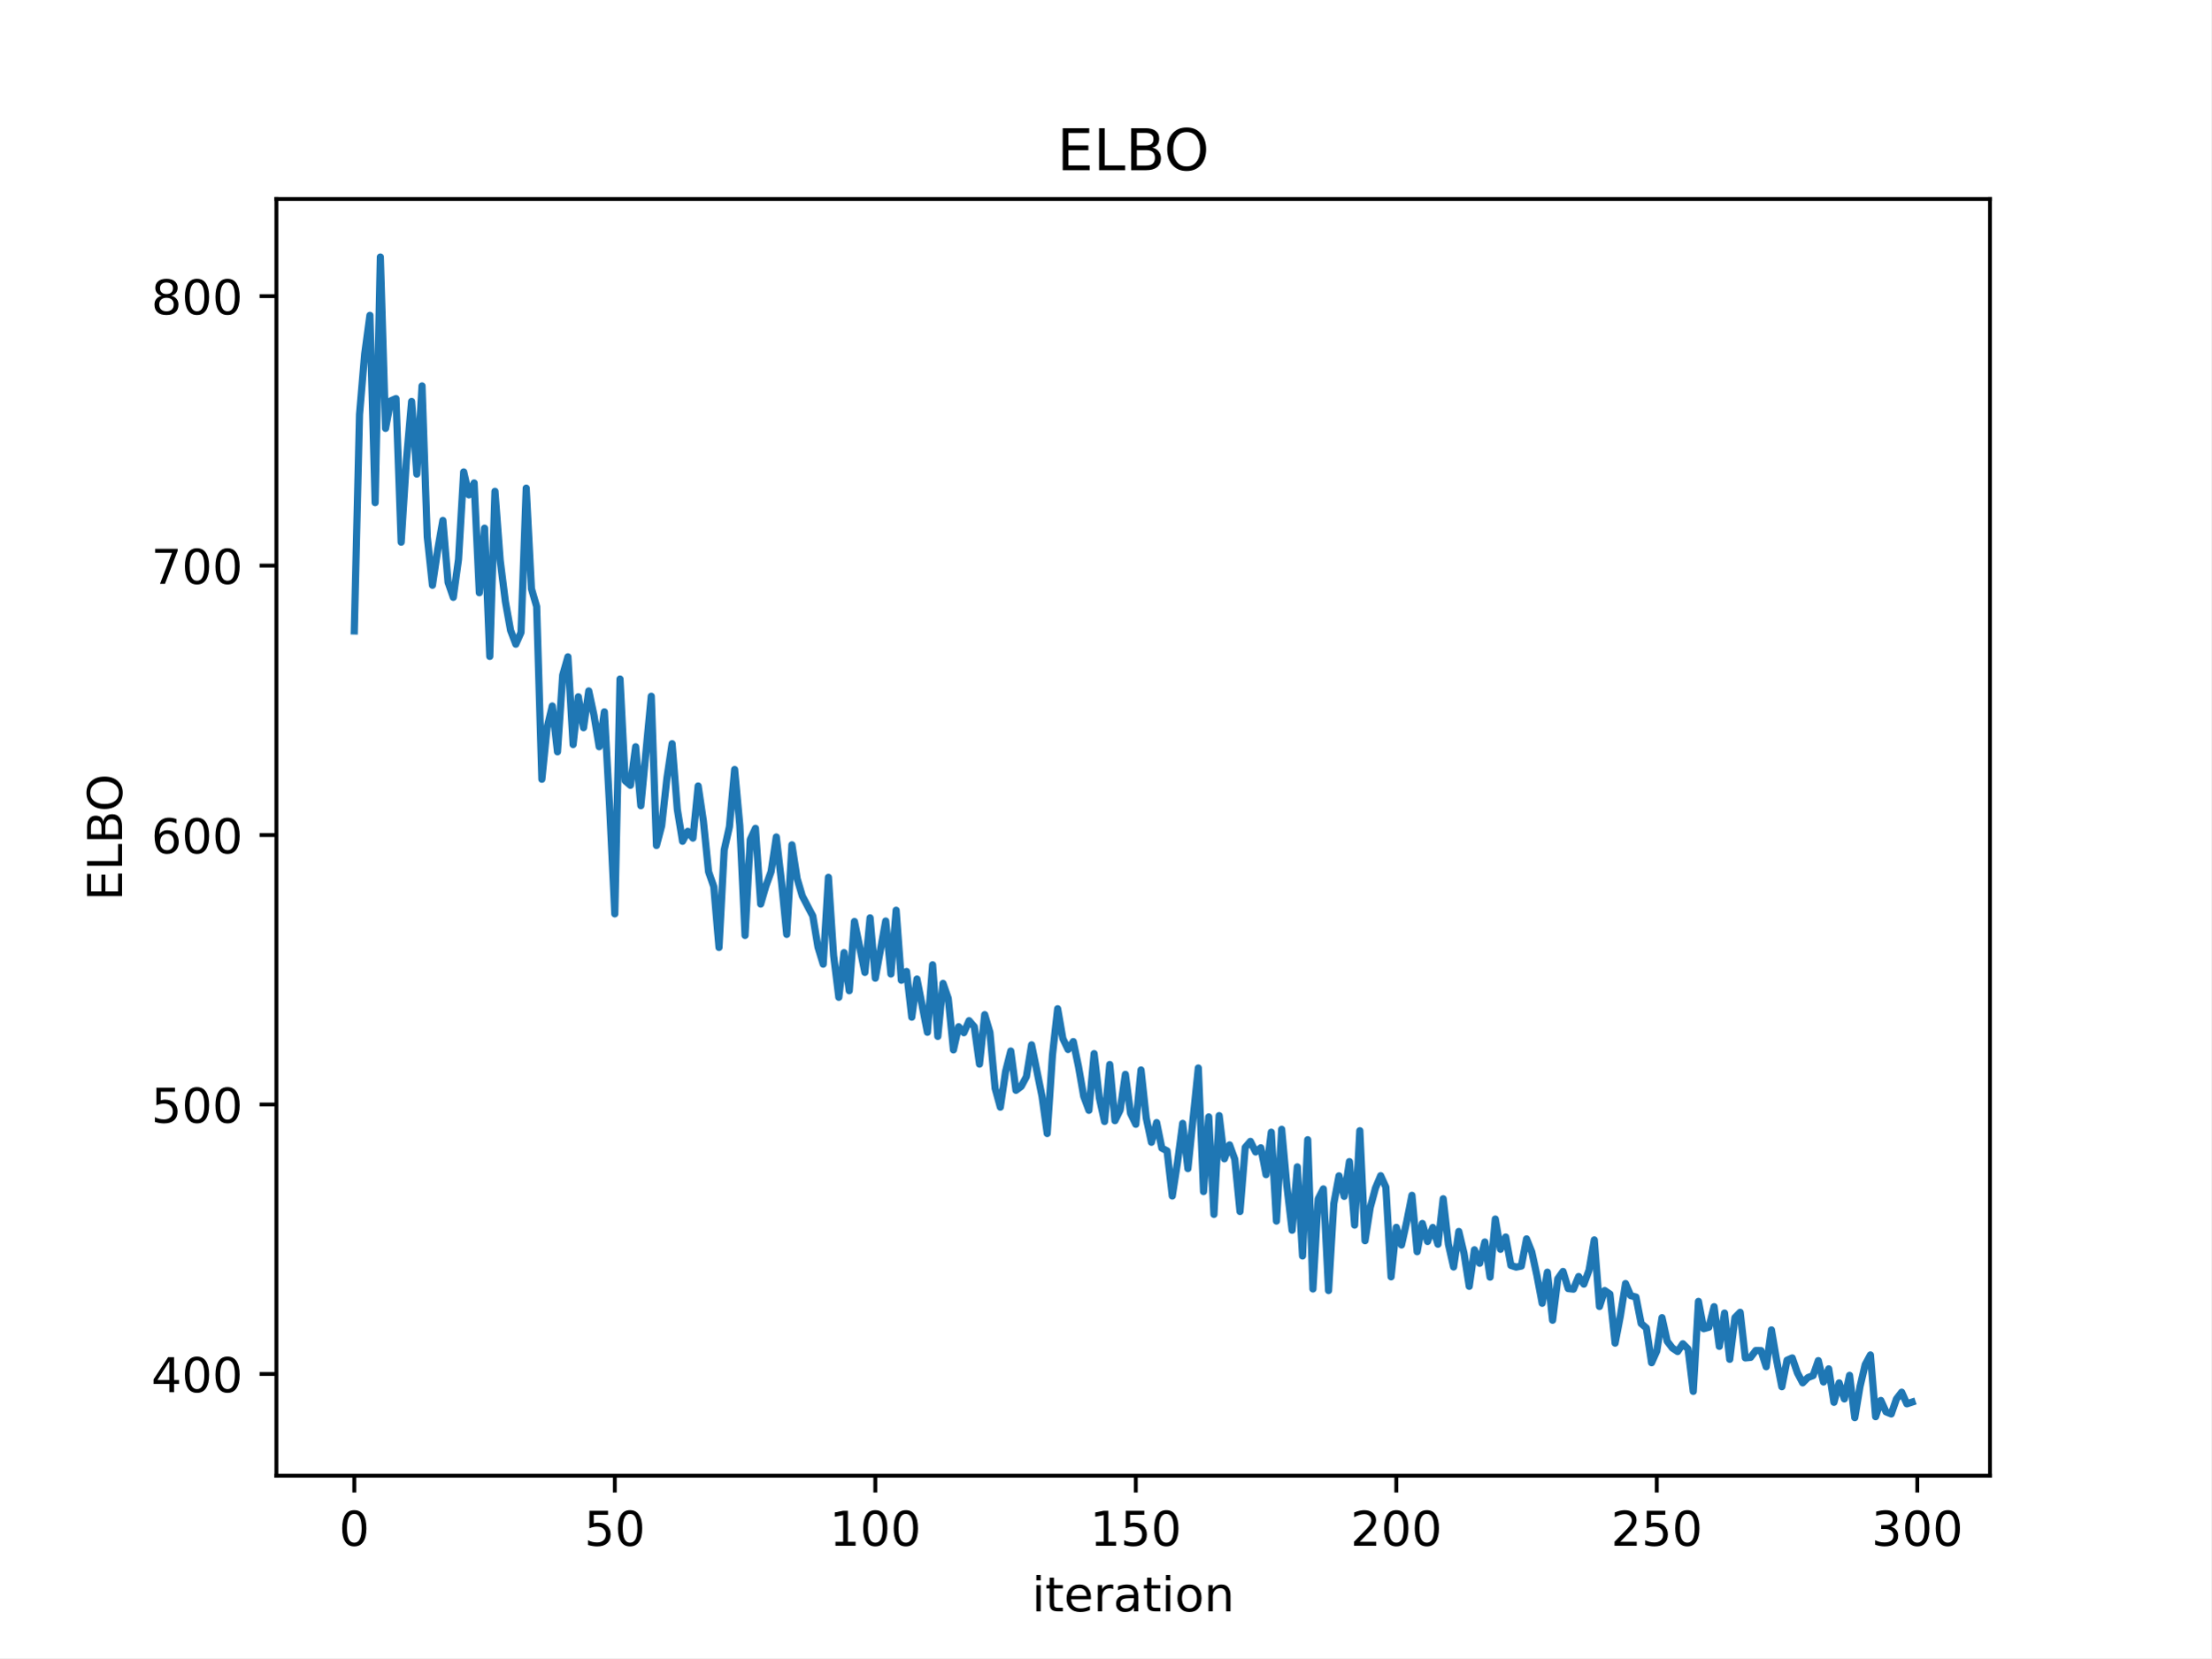
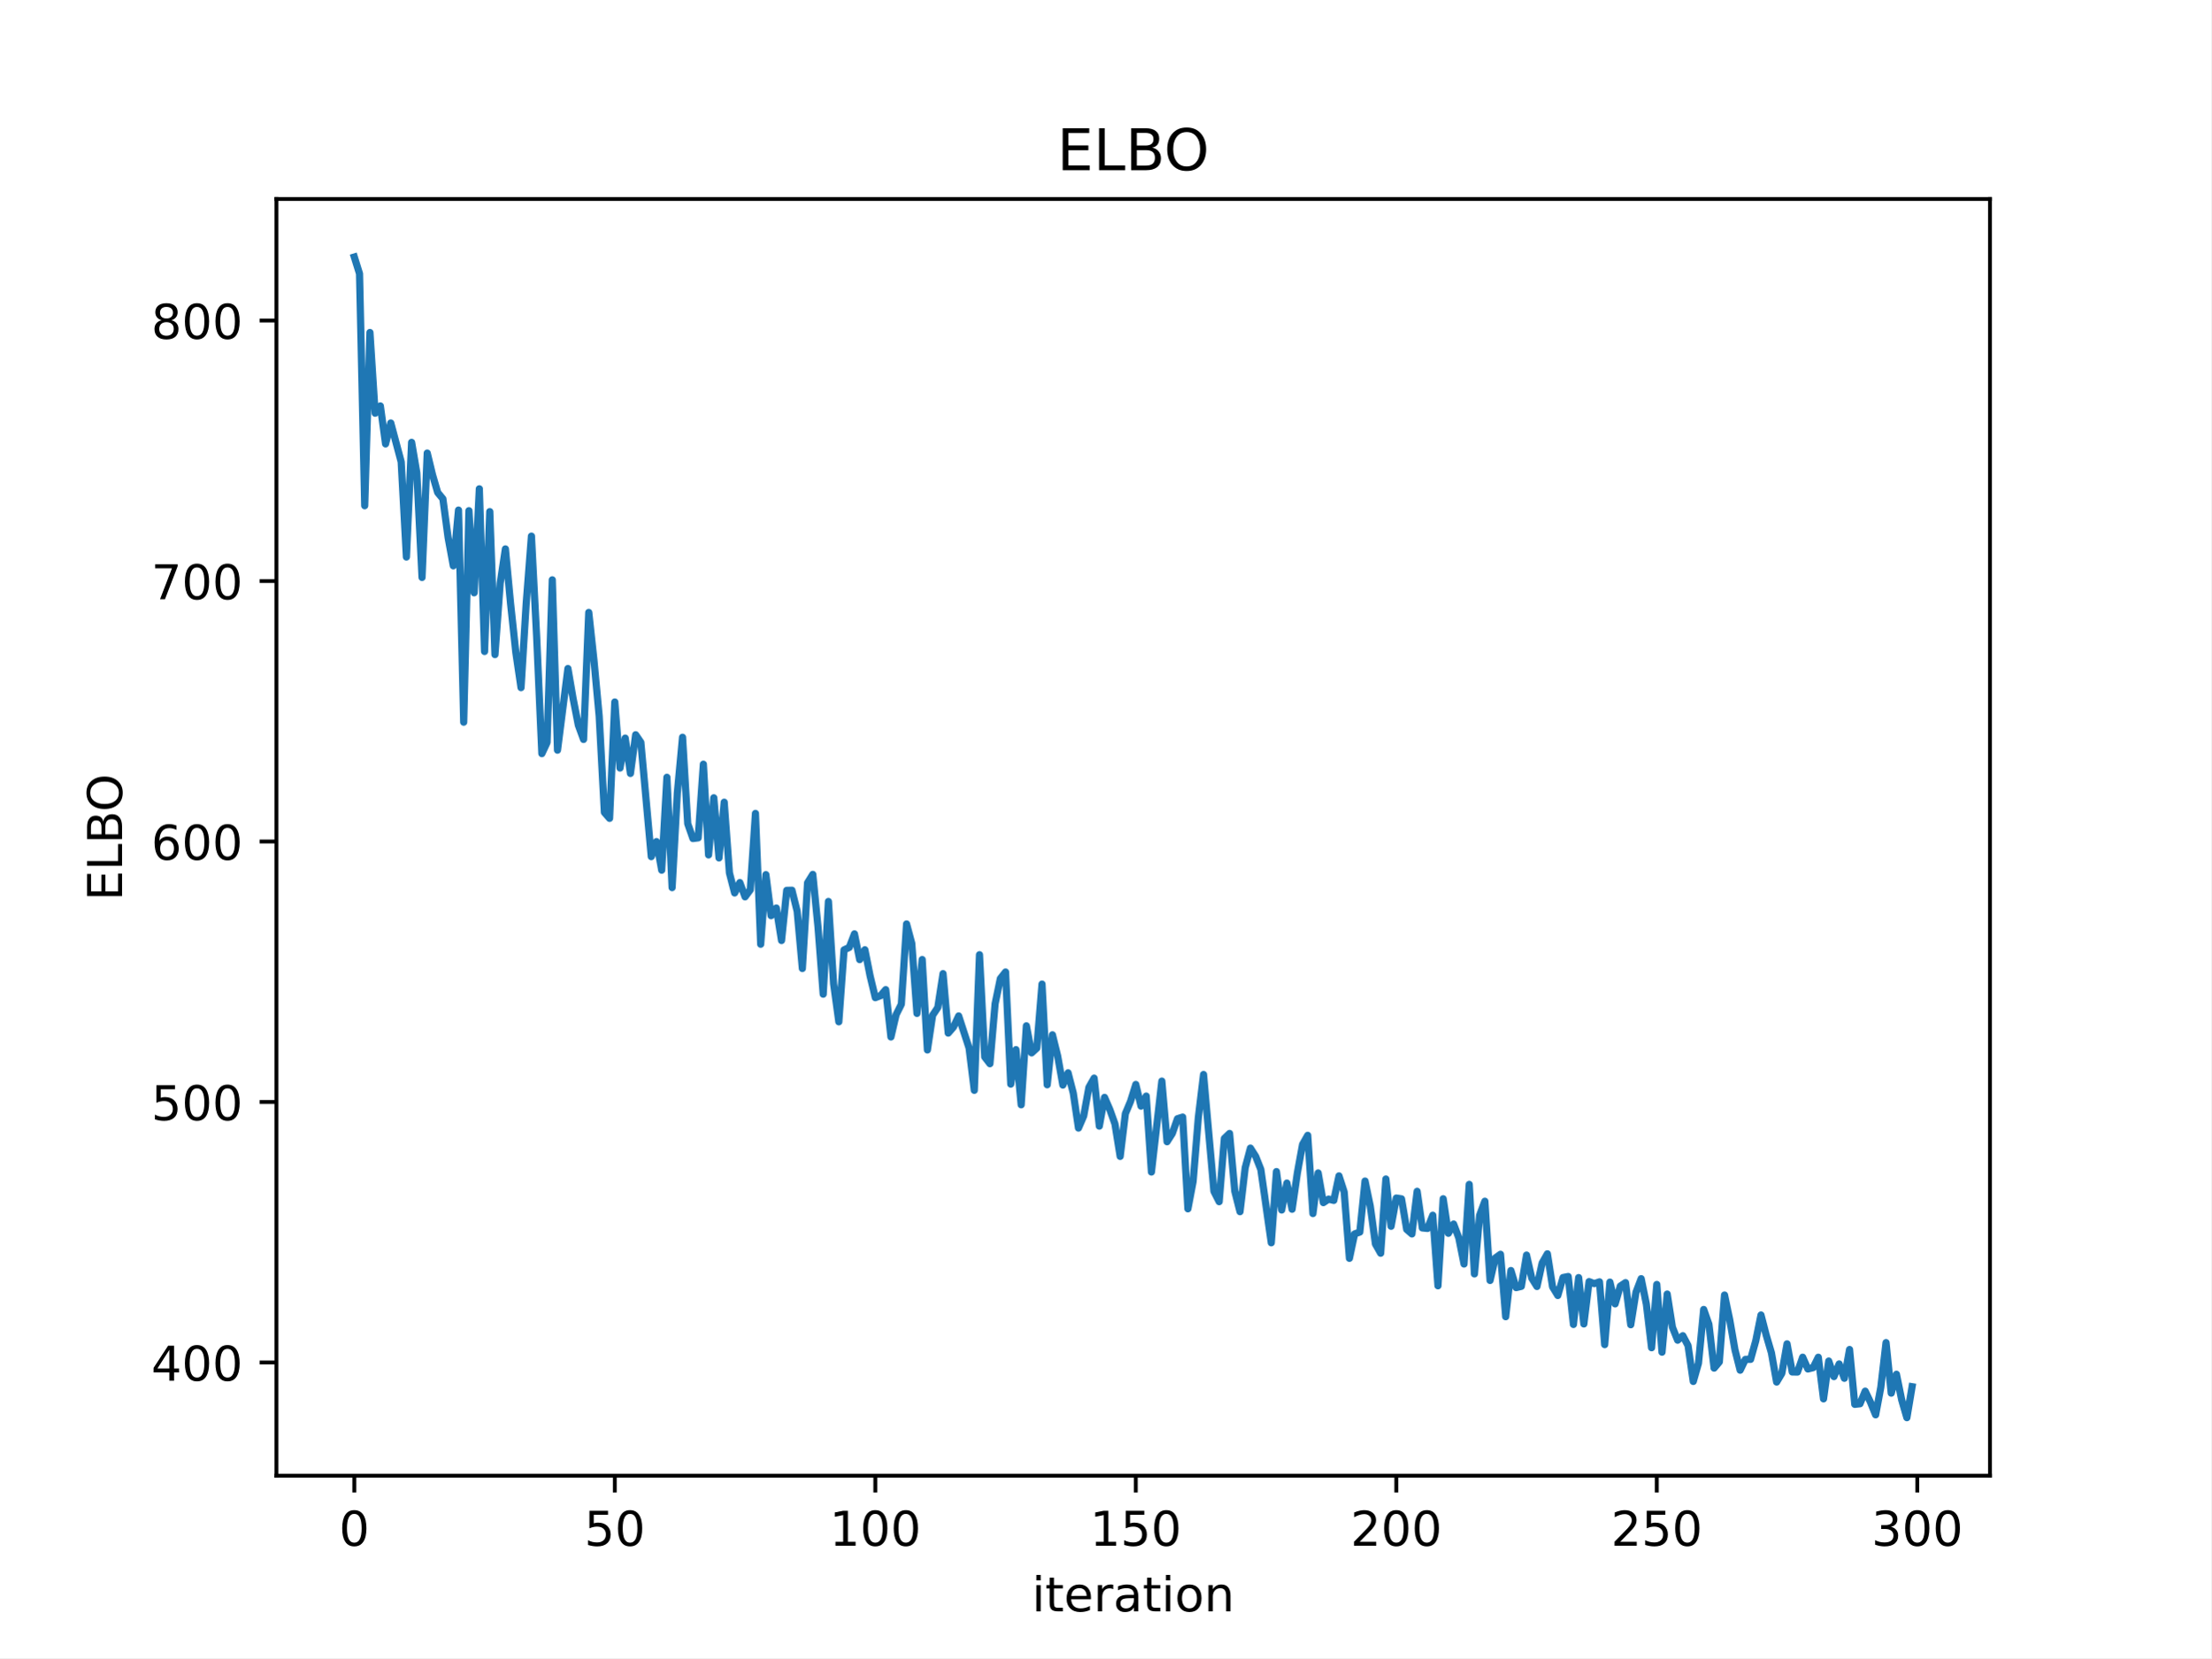
<svg xmlns="http://www.w3.org/2000/svg" xmlns:xlink="http://www.w3.org/1999/xlink" width="460.8pt" height="345.6pt" viewBox="0 0 460.8 345.6" version="1.1">
  <defs>
    <style type="text/css">*{stroke-linejoin: round; stroke-linecap: butt}</style>
  </defs>
  <g id="figure_1">
    <g id="patch_1">
      <path d="M 0 345.6  L 460.8 345.6  L 460.8 0  L 0 0  z " style="fill: #ffffff" />
    </g>
    <g id="axes_1">
      <g id="patch_2">
        <path d="M 57.6 307.584  L 414.72 307.584  L 414.72 41.472  L 57.6 41.472  z " style="fill: #ffffff" />
      </g>
      <g id="matplotlib.axis_1">
        <g id="xtick_1">
          <g id="line2d_1">
            <defs>
-               <path id="mb21dced74d" d="M 0 0  L 0 3.5  " style="stroke: #000000; stroke-width: 0.8" />
-             </defs>
-             <g>
-               <use xlink:href="#mb21dced74d" x="73.833" y="307.584" style="stroke: #000000; stroke-width: 0.8" />
+               <path id="ma49ebef1b6" d="M 0 0  L 0 3.5  " style="stroke: #000000; stroke-width: 0.8" />
+             </defs>
+             <g>
+               <use xlink:href="#ma49ebef1b6" x="73.833" y="307.584" style="stroke: #000000; stroke-width: 0.8" />
            </g>
          </g>
          <g id="text_1">
            <g transform="translate(70.65148 322.1824) scale(0.1 -0.1)">
              <defs>
                <path id="DejaVuSans-30" d="M 2034 4250  Q 1547 4250 1301 3770  Q 1056 3291 1056 2328  Q 1056 1369 1301 889  Q 1547 409 2034 409  Q 2525 409 2770 889  Q 3016 1369 3016 2328  Q 3016 3291 2770 3770  Q 2525 4250 2034 4250  z M 2034 4750  Q 2819 4750 3233 4129  Q 3647 3509 3647 2328  Q 3647 1150 3233 529  Q 2819 -91 2034 -91  Q 1250 -91 836 529  Q 422 1150 422 2328  Q 422 3509 836 4129  Q 1250 4750 2034 4750  z " transform="scale(0.015625)" />
              </defs>
              <use xlink:href="#DejaVuSans-30" />
            </g>
          </g>
        </g>
        <g id="xtick_2">
          <g id="line2d_2">
            <g>
-               <use xlink:href="#mb21dced74d" x="128.123" y="307.584" style="stroke: #000000; stroke-width: 0.8" />
+               <use xlink:href="#ma49ebef1b6" x="128.123" y="307.584" style="stroke: #000000; stroke-width: 0.8" />
            </g>
          </g>
          <g id="text_2">
            <g transform="translate(121.7603 322.1824) scale(0.1 -0.1)">
              <defs>
                <path id="DejaVuSans-35" d="M 691 4666  L 3169 4666  L 3169 4134  L 1269 4134  L 1269 2991  Q 1406 3038 1543 3061  Q 1681 3084 1819 3084  Q 2600 3084 3056 2656  Q 3513 2228 3513 1497  Q 3513 744 3044 326  Q 2575 -91 1722 -91  Q 1428 -91 1123 -41  Q 819 9 494 109  L 494 744  Q 775 591 1075 516  Q 1375 441 1709 441  Q 2250 441 2565 725  Q 2881 1009 2881 1497  Q 2881 1984 2565 2268  Q 2250 2553 1709 2553  Q 1456 2553 1204 2497  Q 953 2441 691 2322  L 691 4666  z " transform="scale(0.015625)" />
              </defs>
              <use xlink:href="#DejaVuSans-35" />
              <use xlink:href="#DejaVuSans-30" transform="translate(63.62305 0)" />
            </g>
          </g>
        </g>
        <g id="xtick_3">
          <g id="line2d_3">
            <g>
-               <use xlink:href="#mb21dced74d" x="182.413" y="307.584" style="stroke: #000000; stroke-width: 0.8" />
+               <use xlink:href="#ma49ebef1b6" x="182.413" y="307.584" style="stroke: #000000; stroke-width: 0.8" />
            </g>
          </g>
          <g id="text_3">
            <g transform="translate(172.8691 322.1824) scale(0.1 -0.1)">
              <defs>
                <path id="DejaVuSans-31" d="M 794 531  L 1825 531  L 1825 4091  L 703 3866  L 703 4441  L 1819 4666  L 2450 4666  L 2450 531  L 3481 531  L 3481 0  L 794 0  L 794 531  z " transform="scale(0.015625)" />
              </defs>
              <use xlink:href="#DejaVuSans-31" />
              <use xlink:href="#DejaVuSans-30" transform="translate(63.62305 0)" />
              <use xlink:href="#DejaVuSans-30" transform="translate(127.2461 0)" />
            </g>
          </g>
        </g>
        <g id="xtick_4">
          <g id="line2d_4">
            <g>
-               <use xlink:href="#mb21dced74d" x="236.703" y="307.584" style="stroke: #000000; stroke-width: 0.8" />
+               <use xlink:href="#ma49ebef1b6" x="236.703" y="307.584" style="stroke: #000000; stroke-width: 0.8" />
            </g>
          </g>
          <g id="text_4">
            <g transform="translate(227.1592 322.1824) scale(0.1 -0.1)">
              <use xlink:href="#DejaVuSans-31" />
              <use xlink:href="#DejaVuSans-35" transform="translate(63.62305 0)" />
              <use xlink:href="#DejaVuSans-30" transform="translate(127.2461 0)" />
            </g>
          </g>
        </g>
        <g id="xtick_5">
          <g id="line2d_5">
            <g>
-               <use xlink:href="#mb21dced74d" x="290.993" y="307.584" style="stroke: #000000; stroke-width: 0.8" />
+               <use xlink:href="#ma49ebef1b6" x="290.993" y="307.584" style="stroke: #000000; stroke-width: 0.8" />
            </g>
          </g>
          <g id="text_5">
            <g transform="translate(281.4492 322.1824) scale(0.1 -0.1)">
              <defs>
                <path id="DejaVuSans-32" d="M 1228 531  L 3431 531  L 3431 0  L 469 0  L 469 531  Q 828 903 1448 1529  Q 2069 2156 2228 2338  Q 2531 2678 2651 2914  Q 2772 3150 2772 3378  Q 2772 3750 2511 3984  Q 2250 4219 1831 4219  Q 1534 4219 1204 4116  Q 875 4013 500 3803  L 500 4441  Q 881 4594 1212 4672  Q 1544 4750 1819 4750  Q 2544 4750 2975 4387  Q 3406 4025 3406 3419  Q 3406 3131 3298 2873  Q 3191 2616 2906 2266  Q 2828 2175 2409 1742  Q 1991 1309 1228 531  z " transform="scale(0.015625)" />
              </defs>
              <use xlink:href="#DejaVuSans-32" />
              <use xlink:href="#DejaVuSans-30" transform="translate(63.62305 0)" />
              <use xlink:href="#DejaVuSans-30" transform="translate(127.2461 0)" />
            </g>
          </g>
        </g>
        <g id="xtick_6">
          <g id="line2d_6">
            <g>
-               <use xlink:href="#mb21dced74d" x="345.283" y="307.584" style="stroke: #000000; stroke-width: 0.8" />
+               <use xlink:href="#ma49ebef1b6" x="345.283" y="307.584" style="stroke: #000000; stroke-width: 0.8" />
            </g>
          </g>
          <g id="text_6">
            <g transform="translate(335.7393 322.1824) scale(0.1 -0.1)">
              <use xlink:href="#DejaVuSans-32" />
              <use xlink:href="#DejaVuSans-35" transform="translate(63.62305 0)" />
              <use xlink:href="#DejaVuSans-30" transform="translate(127.2461 0)" />
            </g>
          </g>
        </g>
        <g id="xtick_7">
          <g id="line2d_7">
            <g>
-               <use xlink:href="#mb21dced74d" x="399.573" y="307.584" style="stroke: #000000; stroke-width: 0.8" />
+               <use xlink:href="#ma49ebef1b6" x="399.573" y="307.584" style="stroke: #000000; stroke-width: 0.8" />
            </g>
          </g>
          <g id="text_7">
            <g transform="translate(390.0293 322.1824) scale(0.1 -0.1)">
              <defs>
                <path id="DejaVuSans-33" d="M 2597 2516  Q 3050 2419 3304 2112  Q 3559 1806 3559 1356  Q 3559 666 3084 287  Q 2609 -91 1734 -91  Q 1441 -91 1130 -33  Q 819 25 488 141  L 488 750  Q 750 597 1062 519  Q 1375 441 1716 441  Q 2309 441 2620 675  Q 2931 909 2931 1356  Q 2931 1769 2642 2001  Q 2353 2234 1838 2234  L 1294 2234  L 1294 2753  L 1863 2753  Q 2328 2753 2575 2939  Q 2822 3125 2822 3475  Q 2822 3834 2567 4026  Q 2313 4219 1838 4219  Q 1578 4219 1281 4162  Q 984 4106 628 3988  L 628 4550  Q 988 4650 1302 4700  Q 1616 4750 1894 4750  Q 2613 4750 3031 4423  Q 3450 4097 3450 3541  Q 3450 3153 3228 2886  Q 3006 2619 2597 2516  z " transform="scale(0.015625)" />
              </defs>
              <use xlink:href="#DejaVuSans-33" />
              <use xlink:href="#DejaVuSans-30" transform="translate(63.62305 0)" />
              <use xlink:href="#DejaVuSans-30" transform="translate(127.2461 0)" />
            </g>
          </g>
        </g>
        <g id="text_8">
          <g transform="translate(215.0373 335.8606) scale(0.1 -0.1)">
            <defs>
              <path id="DejaVuSans-69" d="M 603 3500  L 1178 3500  L 1178 0  L 603 0  L 603 3500  z M 603 4863  L 1178 4863  L 1178 4134  L 603 4134  L 603 4863  z " transform="scale(0.015625)" />
              <path id="DejaVuSans-74" d="M 1172 4494  L 1172 3500  L 2356 3500  L 2356 3053  L 1172 3053  L 1172 1153  Q 1172 725 1289 603  Q 1406 481 1766 481  L 2356 481  L 2356 0  L 1766 0  Q 1100 0 847 248  Q 594 497 594 1153  L 594 3053  L 172 3053  L 172 3500  L 594 3500  L 594 4494  L 1172 4494  z " transform="scale(0.015625)" />
              <path id="DejaVuSans-65" d="M 3597 1894  L 3597 1613  L 953 1613  Q 991 1019 1311 708  Q 1631 397 2203 397  Q 2534 397 2845 478  Q 3156 559 3463 722  L 3463 178  Q 3153 47 2828 -22  Q 2503 -91 2169 -91  Q 1331 -91 842 396  Q 353 884 353 1716  Q 353 2575 817 3079  Q 1281 3584 2069 3584  Q 2775 3584 3186 3129  Q 3597 2675 3597 1894  z M 3022 2063  Q 3016 2534 2758 2815  Q 2500 3097 2075 3097  Q 1594 3097 1305 2825  Q 1016 2553 972 2059  L 3022 2063  z " transform="scale(0.015625)" />
              <path id="DejaVuSans-72" d="M 2631 2963  Q 2534 3019 2420 3045  Q 2306 3072 2169 3072  Q 1681 3072 1420 2755  Q 1159 2438 1159 1844  L 1159 0  L 581 0  L 581 3500  L 1159 3500  L 1159 2956  Q 1341 3275 1631 3429  Q 1922 3584 2338 3584  Q 2397 3584 2469 3576  Q 2541 3569 2628 3553  L 2631 2963  z " transform="scale(0.015625)" />
              <path id="DejaVuSans-61" d="M 2194 1759  Q 1497 1759 1228 1600  Q 959 1441 959 1056  Q 959 750 1161 570  Q 1363 391 1709 391  Q 2188 391 2477 730  Q 2766 1069 2766 1631  L 2766 1759  L 2194 1759  z M 3341 1997  L 3341 0  L 2766 0  L 2766 531  Q 2569 213 2275 61  Q 1981 -91 1556 -91  Q 1019 -91 701 211  Q 384 513 384 1019  Q 384 1609 779 1909  Q 1175 2209 1959 2209  L 2766 2209  L 2766 2266  Q 2766 2663 2505 2880  Q 2244 3097 1772 3097  Q 1472 3097 1187 3025  Q 903 2953 641 2809  L 641 3341  Q 956 3463 1253 3523  Q 1550 3584 1831 3584  Q 2591 3584 2966 3190  Q 3341 2797 3341 1997  z " transform="scale(0.015625)" />
              <path id="DejaVuSans-6f" d="M 1959 3097  Q 1497 3097 1228 2736  Q 959 2375 959 1747  Q 959 1119 1226 758  Q 1494 397 1959 397  Q 2419 397 2687 759  Q 2956 1122 2956 1747  Q 2956 2369 2687 2733  Q 2419 3097 1959 3097  z M 1959 3584  Q 2709 3584 3137 3096  Q 3566 2609 3566 1747  Q 3566 888 3137 398  Q 2709 -91 1959 -91  Q 1206 -91 779 398  Q 353 888 353 1747  Q 353 2609 779 3096  Q 1206 3584 1959 3584  z " transform="scale(0.015625)" />
              <path id="DejaVuSans-6e" d="M 3513 2113  L 3513 0  L 2938 0  L 2938 2094  Q 2938 2591 2744 2837  Q 2550 3084 2163 3084  Q 1697 3084 1428 2787  Q 1159 2491 1159 1978  L 1159 0  L 581 0  L 581 3500  L 1159 3500  L 1159 2956  Q 1366 3272 1645 3428  Q 1925 3584 2291 3584  Q 2894 3584 3203 3211  Q 3513 2838 3513 2113  z " transform="scale(0.015625)" />
            </defs>
            <use xlink:href="#DejaVuSans-69" />
            <use xlink:href="#DejaVuSans-74" transform="translate(27.7832 0)" />
            <use xlink:href="#DejaVuSans-65" transform="translate(66.99219 0)" />
            <use xlink:href="#DejaVuSans-72" transform="translate(128.5156 0)" />
            <use xlink:href="#DejaVuSans-61" transform="translate(169.6289 0)" />
            <use xlink:href="#DejaVuSans-74" transform="translate(230.9082 0)" />
            <use xlink:href="#DejaVuSans-69" transform="translate(270.1172 0)" />
            <use xlink:href="#DejaVuSans-6f" transform="translate(297.9004 0)" />
            <use xlink:href="#DejaVuSans-6e" transform="translate(359.082 0)" />
          </g>
        </g>
      </g>
      <g id="matplotlib.axis_2">
        <g id="ytick_1">
          <g id="line2d_8">
            <defs>
-               <path id="mae02dc233c" d="M 0 0  L -3.5 0  " style="stroke: #000000; stroke-width: 0.8" />
-             </defs>
-             <g>
-               <use xlink:href="#mae02dc233c" x="57.6" y="286.378" style="stroke: #000000; stroke-width: 0.8" />
+               <path id="mdcb7b2e49d" d="M 0 0  L -3.5 0  " style="stroke: #000000; stroke-width: 0.8" />
+             </defs>
+             <g>
+               <use xlink:href="#mdcb7b2e49d" x="57.6" y="283.981" style="stroke: #000000; stroke-width: 0.8" />
            </g>
          </g>
          <g id="text_9">
-             <g transform="translate(31.5125 290.1776) scale(0.1 -0.1)">
+             <g transform="translate(31.5125 287.7801) scale(0.1 -0.1)">
              <defs>
                <path id="DejaVuSans-34" d="M 2419 4116  L 825 1625  L 2419 1625  L 2419 4116  z M 2253 4666  L 3047 4666  L 3047 1625  L 3713 1625  L 3713 1100  L 3047 1100  L 3047 0  L 2419 0  L 2419 1100  L 313 1100  L 313 1709  L 2253 4666  z " transform="scale(0.015625)" />
              </defs>
              <use xlink:href="#DejaVuSans-34" />
              <use xlink:href="#DejaVuSans-30" transform="translate(63.62305 0)" />
              <use xlink:href="#DejaVuSans-30" transform="translate(127.2461 0)" />
            </g>
          </g>
        </g>
        <g id="ytick_2">
          <g id="line2d_9">
            <g>
-               <use xlink:href="#mae02dc233c" x="57.6" y="230.214" style="stroke: #000000; stroke-width: 0.8" />
+               <use xlink:href="#mdcb7b2e49d" x="57.6" y="229.688" style="stroke: #000000; stroke-width: 0.8" />
            </g>
          </g>
          <g id="text_10">
-             <g transform="translate(31.5125 234.0136) scale(0.1 -0.1)">
+             <g transform="translate(31.5125 233.4872) scale(0.1 -0.1)">
              <use xlink:href="#DejaVuSans-35" />
              <use xlink:href="#DejaVuSans-30" transform="translate(63.62305 0)" />
              <use xlink:href="#DejaVuSans-30" transform="translate(127.2461 0)" />
            </g>
          </g>
        </g>
        <g id="ytick_3">
          <g id="line2d_10">
            <g>
-               <use xlink:href="#mae02dc233c" x="57.6" y="174.05" style="stroke: #000000; stroke-width: 0.8" />
+               <use xlink:href="#mdcb7b2e49d" x="57.6" y="175.395" style="stroke: #000000; stroke-width: 0.8" />
            </g>
          </g>
          <g id="text_11">
-             <g transform="translate(31.5125 177.8495) scale(0.1 -0.1)">
+             <g transform="translate(31.5125 179.1943) scale(0.1 -0.1)">
              <defs>
                <path id="DejaVuSans-36" d="M 2113 2584  Q 1688 2584 1439 2293  Q 1191 2003 1191 1497  Q 1191 994 1439 701  Q 1688 409 2113 409  Q 2538 409 2786 701  Q 3034 994 3034 1497  Q 3034 2003 2786 2293  Q 2538 2584 2113 2584  z M 3366 4563  L 3366 3988  Q 3128 4100 2886 4159  Q 2644 4219 2406 4219  Q 1781 4219 1451 3797  Q 1122 3375 1075 2522  Q 1259 2794 1537 2939  Q 1816 3084 2150 3084  Q 2853 3084 3261 2657  Q 3669 2231 3669 1497  Q 3669 778 3244 343  Q 2819 -91 2113 -91  Q 1303 -91 875 529  Q 447 1150 447 2328  Q 447 3434 972 4092  Q 1497 4750 2381 4750  Q 2619 4750 2861 4703  Q 3103 4656 3366 4563  z " transform="scale(0.015625)" />
              </defs>
              <use xlink:href="#DejaVuSans-36" />
              <use xlink:href="#DejaVuSans-30" transform="translate(63.62305 0)" />
              <use xlink:href="#DejaVuSans-30" transform="translate(127.2461 0)" />
            </g>
          </g>
        </g>
        <g id="ytick_4">
          <g id="line2d_11">
            <g>
-               <use xlink:href="#mae02dc233c" x="57.6" y="117.886" style="stroke: #000000; stroke-width: 0.8" />
+               <use xlink:href="#mdcb7b2e49d" x="57.6" y="121.102" style="stroke: #000000; stroke-width: 0.8" />
            </g>
          </g>
          <g id="text_12">
-             <g transform="translate(31.5125 121.6855) scale(0.1 -0.1)">
+             <g transform="translate(31.5125 124.9014) scale(0.1 -0.1)">
              <defs>
                <path id="DejaVuSans-37" d="M 525 4666  L 3525 4666  L 3525 4397  L 1831 0  L 1172 0  L 2766 4134  L 525 4134  L 525 4666  z " transform="scale(0.015625)" />
              </defs>
              <use xlink:href="#DejaVuSans-37" />
              <use xlink:href="#DejaVuSans-30" transform="translate(63.62305 0)" />
              <use xlink:href="#DejaVuSans-30" transform="translate(127.2461 0)" />
            </g>
          </g>
        </g>
        <g id="ytick_5">
          <g id="line2d_12">
            <g>
-               <use xlink:href="#mae02dc233c" x="57.6" y="61.722" style="stroke: #000000; stroke-width: 0.8" />
+               <use xlink:href="#mdcb7b2e49d" x="57.6" y="66.809" style="stroke: #000000; stroke-width: 0.8" />
            </g>
          </g>
          <g id="text_13">
-             <g transform="translate(31.5125 65.52143) scale(0.1 -0.1)">
+             <g transform="translate(31.5125 70.6085) scale(0.1 -0.1)">
              <defs>
                <path id="DejaVuSans-38" d="M 2034 2216  Q 1584 2216 1326 1975  Q 1069 1734 1069 1313  Q 1069 891 1326 650  Q 1584 409 2034 409  Q 2484 409 2743 651  Q 3003 894 3003 1313  Q 3003 1734 2745 1975  Q 2488 2216 2034 2216  z M 1403 2484  Q 997 2584 770 2862  Q 544 3141 544 3541  Q 544 4100 942 4425  Q 1341 4750 2034 4750  Q 2731 4750 3128 4425  Q 3525 4100 3525 3541  Q 3525 3141 3298 2862  Q 3072 2584 2669 2484  Q 3125 2378 3379 2068  Q 3634 1759 3634 1313  Q 3634 634 3220 271  Q 2806 -91 2034 -91  Q 1263 -91 848 271  Q 434 634 434 1313  Q 434 1759 690 2068  Q 947 2378 1403 2484  z M 1172 3481  Q 1172 3119 1398 2916  Q 1625 2713 2034 2713  Q 2441 2713 2670 2916  Q 2900 3119 2900 3481  Q 2900 3844 2670 4047  Q 2441 4250 2034 4250  Q 1625 4250 1398 4047  Q 1172 3844 1172 3481  z " transform="scale(0.015625)" />
              </defs>
              <use xlink:href="#DejaVuSans-38" />
              <use xlink:href="#DejaVuSans-30" transform="translate(63.62305 0)" />
              <use xlink:href="#DejaVuSans-30" transform="translate(127.2461 0)" />
            </g>
          </g>
        </g>
        <g id="text_14">
          <g transform="translate(25.43281 187.7522) rotate(-90) scale(0.1 -0.1)">
            <defs>
              <path id="DejaVuSans-45" d="M 628 4666  L 3578 4666  L 3578 4134  L 1259 4134  L 1259 2753  L 3481 2753  L 3481 2222  L 1259 2222  L 1259 531  L 3634 531  L 3634 0  L 628 0  L 628 4666  z " transform="scale(0.015625)" />
              <path id="DejaVuSans-4c" d="M 628 4666  L 1259 4666  L 1259 531  L 3531 531  L 3531 0  L 628 0  L 628 4666  z " transform="scale(0.015625)" />
              <path id="DejaVuSans-42" d="M 1259 2228  L 1259 519  L 2272 519  Q 2781 519 3026 730  Q 3272 941 3272 1375  Q 3272 1813 3026 2020  Q 2781 2228 2272 2228  L 1259 2228  z M 1259 4147  L 1259 2741  L 2194 2741  Q 2656 2741 2882 2914  Q 3109 3088 3109 3444  Q 3109 3797 2882 3972  Q 2656 4147 2194 4147  L 1259 4147  z M 628 4666  L 2241 4666  Q 2963 4666 3353 4366  Q 3744 4066 3744 3513  Q 3744 3084 3544 2831  Q 3344 2578 2956 2516  Q 3422 2416 3680 2098  Q 3938 1781 3938 1306  Q 3938 681 3513 340  Q 3088 0 2303 0  L 628 0  L 628 4666  z " transform="scale(0.015625)" />
              <path id="DejaVuSans-4f" d="M 2522 4238  Q 1834 4238 1429 3725  Q 1025 3213 1025 2328  Q 1025 1447 1429 934  Q 1834 422 2522 422  Q 3209 422 3611 934  Q 4013 1447 4013 2328  Q 4013 3213 3611 3725  Q 3209 4238 2522 4238  z M 2522 4750  Q 3503 4750 4090 4092  Q 4678 3434 4678 2328  Q 4678 1225 4090 567  Q 3503 -91 2522 -91  Q 1538 -91 948 565  Q 359 1222 359 2328  Q 359 3434 948 4092  Q 1538 4750 2522 4750  z " transform="scale(0.015625)" />
            </defs>
            <use xlink:href="#DejaVuSans-45" />
            <use xlink:href="#DejaVuSans-4c" transform="translate(63.18359 0)" />
            <use xlink:href="#DejaVuSans-42" transform="translate(118.8965 0)" />
            <use xlink:href="#DejaVuSans-4f" transform="translate(185.75 0)" />
          </g>
        </g>
      </g>
      <g id="line2d_13">
-         <path d="M 73.833 131.508  L 74.919 86.391  L 76.004 73.719  L 77.09 65.725  L 78.176 104.771  L 79.262 53.568  L 80.348 89.283  L 81.433 83.552  L 82.519 83.072  L 83.605 113.008  L 84.691 95.961  L 85.777 83.674  L 86.862 98.81  L 87.948 80.444  L 89.034 111.878  L 90.12 121.982  L 91.206 114.641  L 92.291 108.463  L 93.377 121.366  L 94.463 124.501  L 95.549 116.612  L 96.635 98.361  L 97.72 103.151  L 98.806 100.658  L 99.892 123.55  L 100.978 110.081  L 102.064 136.829  L 103.149 102.406  L 104.235 116.776  L 105.321 125.4  L 106.407 131.408  L 107.493 134.266  L 108.578 131.815  L 109.664 101.74  L 110.75 122.701  L 111.836 126.423  L 112.922 162.426  L 114.007 151.697  L 115.093 147.15  L 116.179 156.695  L 117.265 140.724  L 118.351 136.901  L 119.436 155.188  L 120.522 145.221  L 121.608 151.668  L 122.694 144.012  L 123.78 149.066  L 124.865 155.64  L 125.951 148.368  L 127.037 168.015  L 128.123 190.476  L 129.209 141.536  L 130.294 162.753  L 131.38 163.678  L 132.466 155.649  L 133.552 167.932  L 135.723 145.112  L 136.809 176.23  L 137.895 172.094  L 138.981 162.217  L 140.067 155.007  L 141.152 168.686  L 142.238 175.347  L 143.324 173.286  L 144.41 174.687  L 145.496 163.829  L 146.581 171.084  L 147.667 181.696  L 148.753 184.815  L 149.839 197.489  L 150.925 177.165  L 152.01 172.307  L 153.096 160.387  L 154.182 172.11  L 155.268 194.969  L 156.354 174.995  L 157.439 172.647  L 158.525 188.423  L 159.611 184.683  L 160.697 181.67  L 161.783 174.453  L 162.868 183.844  L 163.954 194.755  L 165.04 176.09  L 166.126 183.144  L 167.212 186.782  L 169.383 190.92  L 170.469 197.423  L 171.555 200.963  L 172.641 182.868  L 173.726 199.164  L 174.812 207.87  L 175.898 198.555  L 176.984 206.504  L 178.07 192.069  L 180.241 202.684  L 181.327 191.307  L 182.413 203.889  L 184.584 191.971  L 185.67 203.009  L 186.756 189.708  L 187.842 204.31  L 188.928 202.483  L 190.013 212.017  L 191.099 204.057  L 193.271 215.162  L 194.357 201.095  L 195.442 216.018  L 196.528 204.976  L 197.614 208.097  L 198.7 218.826  L 199.786 214.002  L 200.871 215.252  L 201.957 212.746  L 203.043 214.005  L 204.129 221.8  L 205.215 211.487  L 206.3 215.189  L 207.386 226.847  L 208.472 230.774  L 209.558 223.355  L 210.644 219.067  L 211.729 227.258  L 212.815 226.452  L 213.901 224.419  L 214.987 217.779  L 217.158 228.502  L 218.244 236.263  L 219.33 219.943  L 220.416 210.251  L 221.502 216.472  L 222.587 218.743  L 223.673 217.095  L 224.759 222.298  L 225.845 228.493  L 226.931 231.426  L 228.016 219.61  L 229.102 228.815  L 230.188 233.76  L 231.274 221.874  L 232.36 233.584  L 233.445 231.358  L 234.531 223.929  L 235.617 232.077  L 236.703 234.339  L 237.789 223.014  L 238.875 233.003  L 239.96 238.087  L 241.046 233.982  L 242.132 239.309  L 243.218 239.876  L 244.304 249.281  L 245.389 242.324  L 246.475 234.15  L 247.561 243.581  L 249.733 222.607  L 250.818 248.367  L 251.904 232.795  L 252.99 253.121  L 254.076 232.532  L 255.162 241.537  L 256.247 238.634  L 257.333 241.625  L 258.419 252.518  L 259.505 239.163  L 260.591 237.899  L 261.676 240.111  L 262.762 239.236  L 263.848 244.84  L 264.934 235.983  L 266.02 254.51  L 267.105 235.392  L 268.191 247.227  L 269.277 256.423  L 270.363 243.208  L 271.449 261.788  L 272.534 237.552  L 273.62 268.66  L 274.706 249.927  L 275.792 247.805  L 276.878 268.994  L 277.963 250.892  L 279.049 245.085  L 280.135 249.355  L 281.221 242.115  L 282.307 255.357  L 283.392 235.678  L 284.478 258.608  L 285.564 251.67  L 286.65 247.641  L 287.736 245.056  L 288.821 247.44  L 289.907 266.135  L 290.993 255.817  L 292.079 259.499  L 293.165 254.636  L 294.25 249.139  L 295.336 260.899  L 296.422 255.012  L 297.508 258.766  L 298.594 255.846  L 299.679 259.337  L 300.765 249.862  L 301.851 259.339  L 302.937 264.081  L 304.023 256.675  L 305.108 261.247  L 306.194 268.117  L 307.28 260.5  L 308.366 263.317  L 309.452 258.869  L 310.537 266.203  L 311.623 254.087  L 312.709 260.394  L 313.795 257.831  L 314.881 263.754  L 315.966 264.107  L 317.052 263.893  L 318.138 258.224  L 319.224 260.928  L 320.31 265.91  L 321.395 271.641  L 322.481 265.16  L 323.567 275.177  L 324.653 266.538  L 325.739 265.009  L 326.824 268.584  L 327.91 268.7  L 328.996 266.063  L 330.082 267.656  L 331.168 264.736  L 332.253 258.436  L 333.339 272.322  L 334.425 268.993  L 335.511 269.73  L 336.597 279.957  L 337.682 274.329  L 338.768 267.534  L 339.854 270.059  L 340.94 270.344  L 342.026 275.867  L 343.111 276.796  L 344.197 284.038  L 345.283 281.59  L 346.369 274.645  L 347.455 279.562  L 348.54 280.98  L 349.626 281.709  L 350.712 280.083  L 351.798 281.177  L 352.884 290.017  L 353.969 271.247  L 355.055 276.947  L 356.141 276.642  L 357.227 272.355  L 358.313 280.631  L 359.398 273.688  L 360.484 283.326  L 361.57 274.638  L 362.656 273.531  L 363.742 283.035  L 364.827 282.921  L 365.913 281.491  L 366.999 281.505  L 368.085 284.877  L 369.171 277.197  L 370.256 283.51  L 371.342 289.036  L 372.428 283.514  L 373.514 283.032  L 374.6 286.171  L 375.685 288.228  L 376.771 287.128  L 377.857 286.714  L 378.943 283.598  L 380.029 288.057  L 381.114 285.317  L 382.2 292.284  L 383.286 288.236  L 384.372 291.58  L 385.458 286.669  L 386.543 295.488  L 387.629 289.025  L 388.715 284.438  L 389.801 282.415  L 390.887 295.284  L 391.972 291.897  L 393.058 294.271  L 394.144 294.714  L 395.23 291.587  L 396.316 290.18  L 397.401 292.604  L 398.487 292.241  L 398.487 292.241  " clip-path="url(#p45236afc6e)" style="fill: none; stroke: #1f77b4; stroke-width: 1.5; stroke-linecap: square" />
+         <path d="M 73.833 53.568  L 74.919 57.033  L 76.004 105.399  L 77.09 69.301  L 78.176 86.121  L 79.262 84.605  L 80.348 92.517  L 81.433 88.159  L 83.605 96.276  L 84.691 116.099  L 85.777 92.193  L 86.862 98.56  L 87.948 120.356  L 89.034 94.43  L 90.12 98.918  L 91.206 102.65  L 92.291 103.96  L 93.377 112.021  L 94.463 117.931  L 95.549 106.317  L 96.635 150.526  L 97.72 106.442  L 98.806 123.556  L 99.892 101.879  L 100.978 135.785  L 102.064 106.63  L 103.149 136.436  L 104.235 121.57  L 105.321 114.411  L 106.407 125.862  L 107.493 135.995  L 108.578 143.327  L 109.664 125.681  L 110.75 111.741  L 111.836 132.775  L 112.922 157.078  L 114.007 154.749  L 115.093 120.854  L 116.179 156.359  L 118.351 139.341  L 119.436 145.622  L 120.522 151.144  L 121.608 154.123  L 122.694 127.642  L 123.78 137.634  L 124.865 149.256  L 125.951 169.32  L 127.037 170.572  L 128.123 146.317  L 129.209 160.079  L 130.294 153.844  L 131.38 161.211  L 132.466 153.144  L 133.552 154.731  L 135.723 178.55  L 136.809 175.413  L 137.895 181.373  L 138.981 162.017  L 140.067 185.007  L 141.152 165.32  L 142.238 153.667  L 143.324 171.694  L 144.41 174.779  L 145.496 174.637  L 146.581 159.281  L 147.667 178.195  L 148.753 166.282  L 149.839 178.815  L 150.925 167.208  L 152.01 181.938  L 153.096 186.123  L 154.182 183.957  L 155.268 186.924  L 156.354 185.472  L 157.439 169.54  L 158.525 196.807  L 159.611 182.302  L 160.697 190.859  L 161.783 189.261  L 162.868 196.039  L 163.954 185.579  L 165.04 185.552  L 166.126 189.93  L 167.212 201.869  L 168.297 184.008  L 169.383 182.25  L 170.469 193.151  L 171.555 207.22  L 172.641 187.89  L 173.726 205.078  L 174.812 212.975  L 175.898 197.982  L 176.984 197.478  L 178.07 194.648  L 179.155 200.015  L 180.241 197.959  L 181.327 203.394  L 182.413 207.943  L 183.499 207.531  L 184.584 206.274  L 185.67 216.139  L 186.756 211.479  L 187.842 209.31  L 188.928 192.582  L 190.013 196.633  L 191.099 211.227  L 192.185 200.002  L 193.271 218.843  L 194.357 211.621  L 195.442 209.99  L 196.528 202.939  L 197.614 215.332  L 198.7 214.071  L 199.786 211.758  L 201.957 218.449  L 203.043 227.26  L 204.129 198.994  L 205.215 220.296  L 206.3 221.713  L 207.386 209.199  L 208.472 203.976  L 209.558 202.596  L 210.644 225.965  L 211.729 218.777  L 212.815 230.274  L 213.901 213.815  L 214.987 219.458  L 216.073 218.464  L 217.158 205.114  L 218.244 226.106  L 219.33 215.69  L 220.416 220.089  L 221.502 226.164  L 222.587 223.609  L 223.673 227.842  L 224.759 235.126  L 225.845 232.591  L 226.931 226.632  L 228.016 224.719  L 229.102 234.721  L 230.188 228.732  L 231.274 231.225  L 232.36 234.264  L 233.445 241.032  L 234.531 232.114  L 235.617 229.529  L 236.703 226.036  L 237.789 230.557  L 238.875 228.457  L 239.96 244.285  L 242.132 225.334  L 243.218 237.969  L 244.304 236.26  L 245.389 233.175  L 246.475 232.835  L 247.561 251.959  L 248.647 246.256  L 249.733 232.987  L 250.818 223.962  L 252.99 248.309  L 254.076 250.468  L 255.162 237.282  L 256.247 236.245  L 257.333 248.283  L 258.419 252.555  L 259.505 243.393  L 260.591 239.3  L 261.676 241.009  L 262.762 243.749  L 264.934 259.037  L 266.02 244.194  L 267.105 252.203  L 268.191 246.594  L 269.277 252.048  L 270.363 244.545  L 271.449 238.551  L 272.534 236.641  L 273.62 252.95  L 274.706 244.479  L 275.792 250.665  L 276.878 249.943  L 277.963 250.21  L 279.049 245.096  L 280.135 248.461  L 281.221 262.278  L 282.307 257.189  L 283.392 256.801  L 284.478 246.168  L 285.564 251.372  L 286.65 259.295  L 287.736 261.218  L 288.821 245.741  L 289.907 255.6  L 290.993 249.714  L 292.079 249.881  L 293.165 256.253  L 294.25 257.192  L 295.336 248.314  L 296.422 255.946  L 297.508 256.051  L 298.594 253.298  L 299.679 268.002  L 300.765 249.864  L 301.851 257.06  L 302.937 255.128  L 304.023 258.013  L 305.108 263.462  L 306.194 246.868  L 307.28 265.528  L 308.366 253.286  L 309.452 250.376  L 310.537 266.889  L 311.623 262.212  L 312.709 261.432  L 313.795 274.446  L 314.881 264.819  L 315.966 268.379  L 317.052 268.114  L 318.138 261.6  L 319.224 266.408  L 320.31 268.146  L 321.395 263.256  L 322.481 261.333  L 323.567 268.232  L 324.653 270.021  L 325.739 266.283  L 326.824 266.065  L 327.91 276.062  L 328.996 266.29  L 330.082 275.956  L 331.168 267.131  L 332.253 267.556  L 333.339 267.179  L 334.425 280.266  L 335.511 267.238  L 336.597 271.772  L 337.682 268.068  L 338.768 267.344  L 339.854 276.121  L 340.94 269.369  L 342.026 266.518  L 343.111 271.834  L 344.197 280.912  L 345.283 267.721  L 346.369 281.842  L 347.455 269.721  L 348.54 276.634  L 349.626 279.343  L 350.712 278.407  L 351.798 280.467  L 352.884 287.94  L 353.969 284.152  L 355.055 272.935  L 356.141 276.023  L 357.227 285.163  L 358.313 283.871  L 359.398 269.922  L 360.484 275.072  L 361.57 281.32  L 362.656 285.596  L 363.742 283.345  L 364.827 283.338  L 365.913 279.448  L 366.999 274.091  L 368.085 278.275  L 369.171 281.974  L 370.256 288.066  L 371.342 286.247  L 372.428 280.103  L 373.514 285.966  L 374.6 285.977  L 375.685 282.886  L 376.771 285.342  L 377.857 285.068  L 378.943 282.894  L 380.029 291.57  L 381.114 283.691  L 382.2 286.93  L 383.286 284.289  L 384.372 287.279  L 385.458 281.284  L 386.543 292.71  L 387.629 292.588  L 388.715 289.967  L 389.801 292.234  L 390.887 294.897  L 391.972 289.143  L 393.058 279.849  L 394.144 290.379  L 395.23 286.444  L 396.316 291.758  L 397.401 295.488  L 398.487 289.035  L 398.487 289.035  " clip-path="url(#p488da4a4c1)" style="fill: none; stroke: #1f77b4; stroke-width: 1.5; stroke-linecap: square" />
      </g>
      <g id="patch_3">
        <path d="M 57.6 307.584  L 57.6 41.472  " style="fill: none; stroke: #000000; stroke-width: 0.8; stroke-linejoin: miter; stroke-linecap: square" />
      </g>
      <g id="patch_4">
        <path d="M 414.72 307.584  L 414.72 41.472  " style="fill: none; stroke: #000000; stroke-width: 0.8; stroke-linejoin: miter; stroke-linecap: square" />
      </g>
      <g id="patch_5">
        <path d="M 57.6 307.584  L 414.72 307.584  " style="fill: none; stroke: #000000; stroke-width: 0.8; stroke-linejoin: miter; stroke-linecap: square" />
      </g>
      <g id="patch_6">
        <path d="M 57.6 41.472  L 414.72 41.472  " style="fill: none; stroke: #000000; stroke-width: 0.8; stroke-linejoin: miter; stroke-linecap: square" />
      </g>
      <g id="text_15">
        <g transform="translate(220.2909 35.472) scale(0.12 -0.12)">
          <use xlink:href="#DejaVuSans-45" />
          <use xlink:href="#DejaVuSans-4c" transform="translate(63.18359 0)" />
          <use xlink:href="#DejaVuSans-42" transform="translate(118.8965 0)" />
          <use xlink:href="#DejaVuSans-4f" transform="translate(185.75 0)" />
        </g>
      </g>
    </g>
  </g>
  <defs>
-     <clipPath id="p45236afc6e">
+     <clipPath id="p488da4a4c1">
      <rect x="57.6" y="41.472" width="357.12" height="266.112" />
    </clipPath>
  </defs>
</svg>
